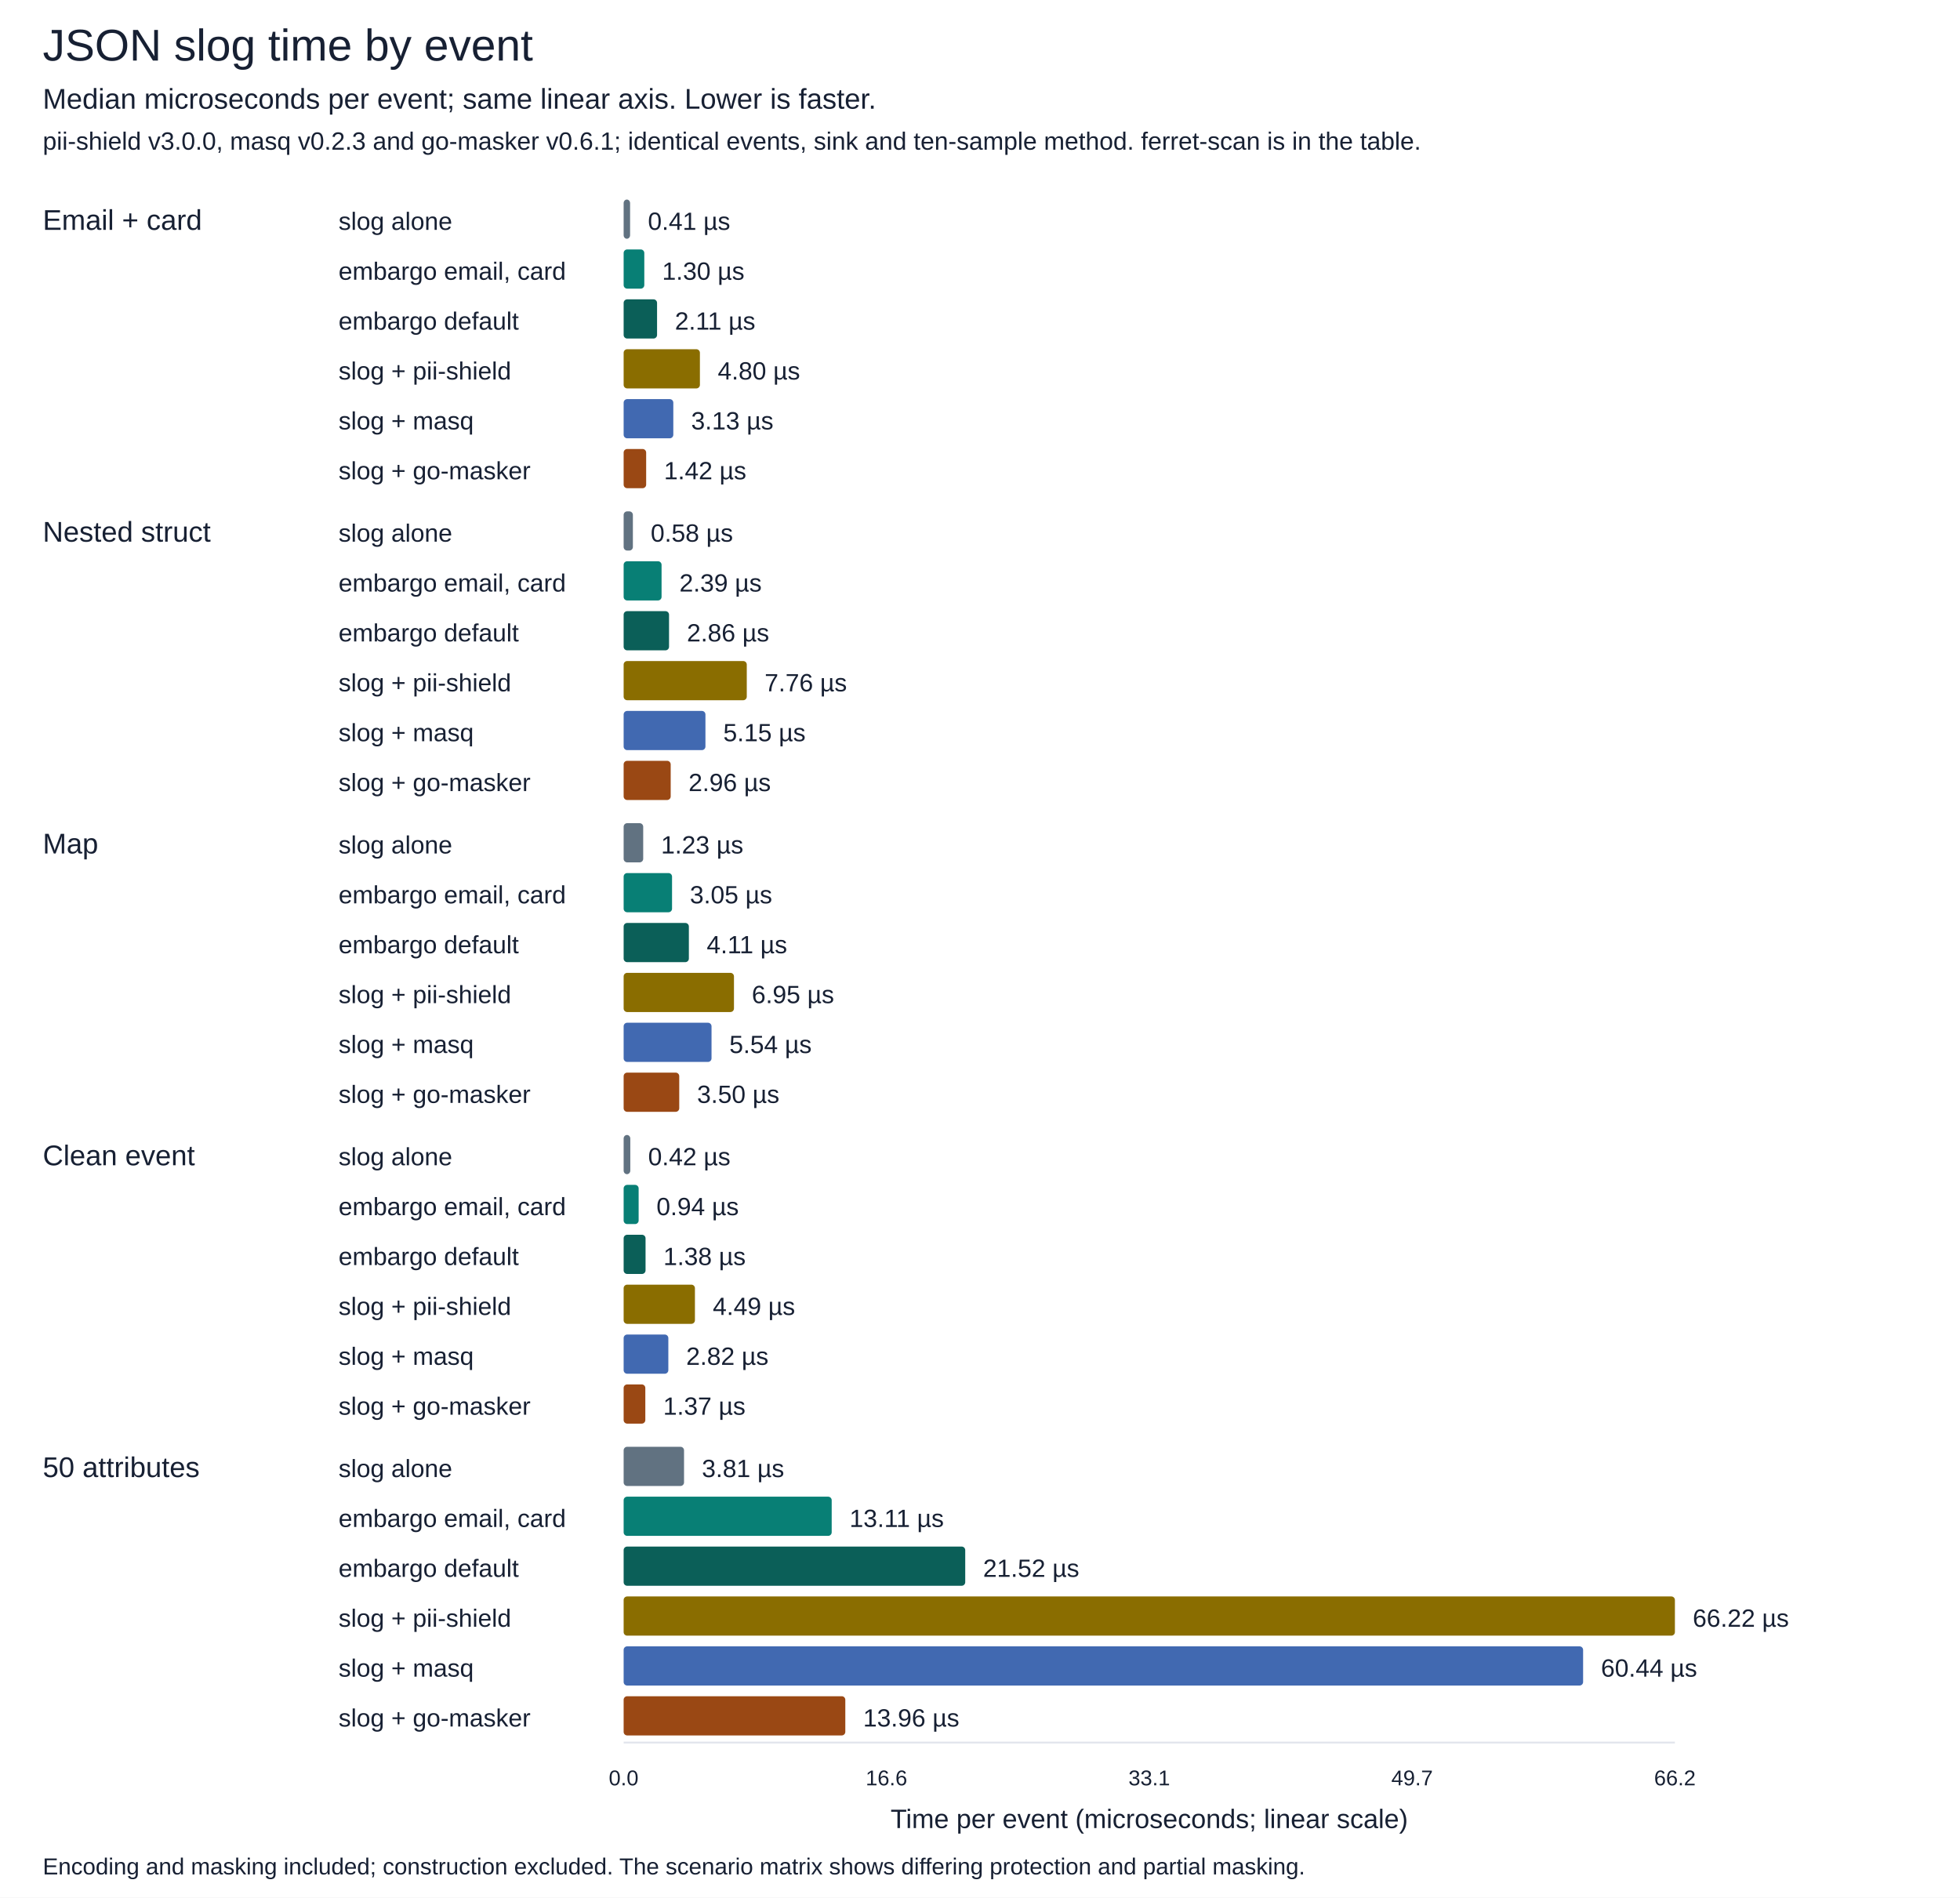
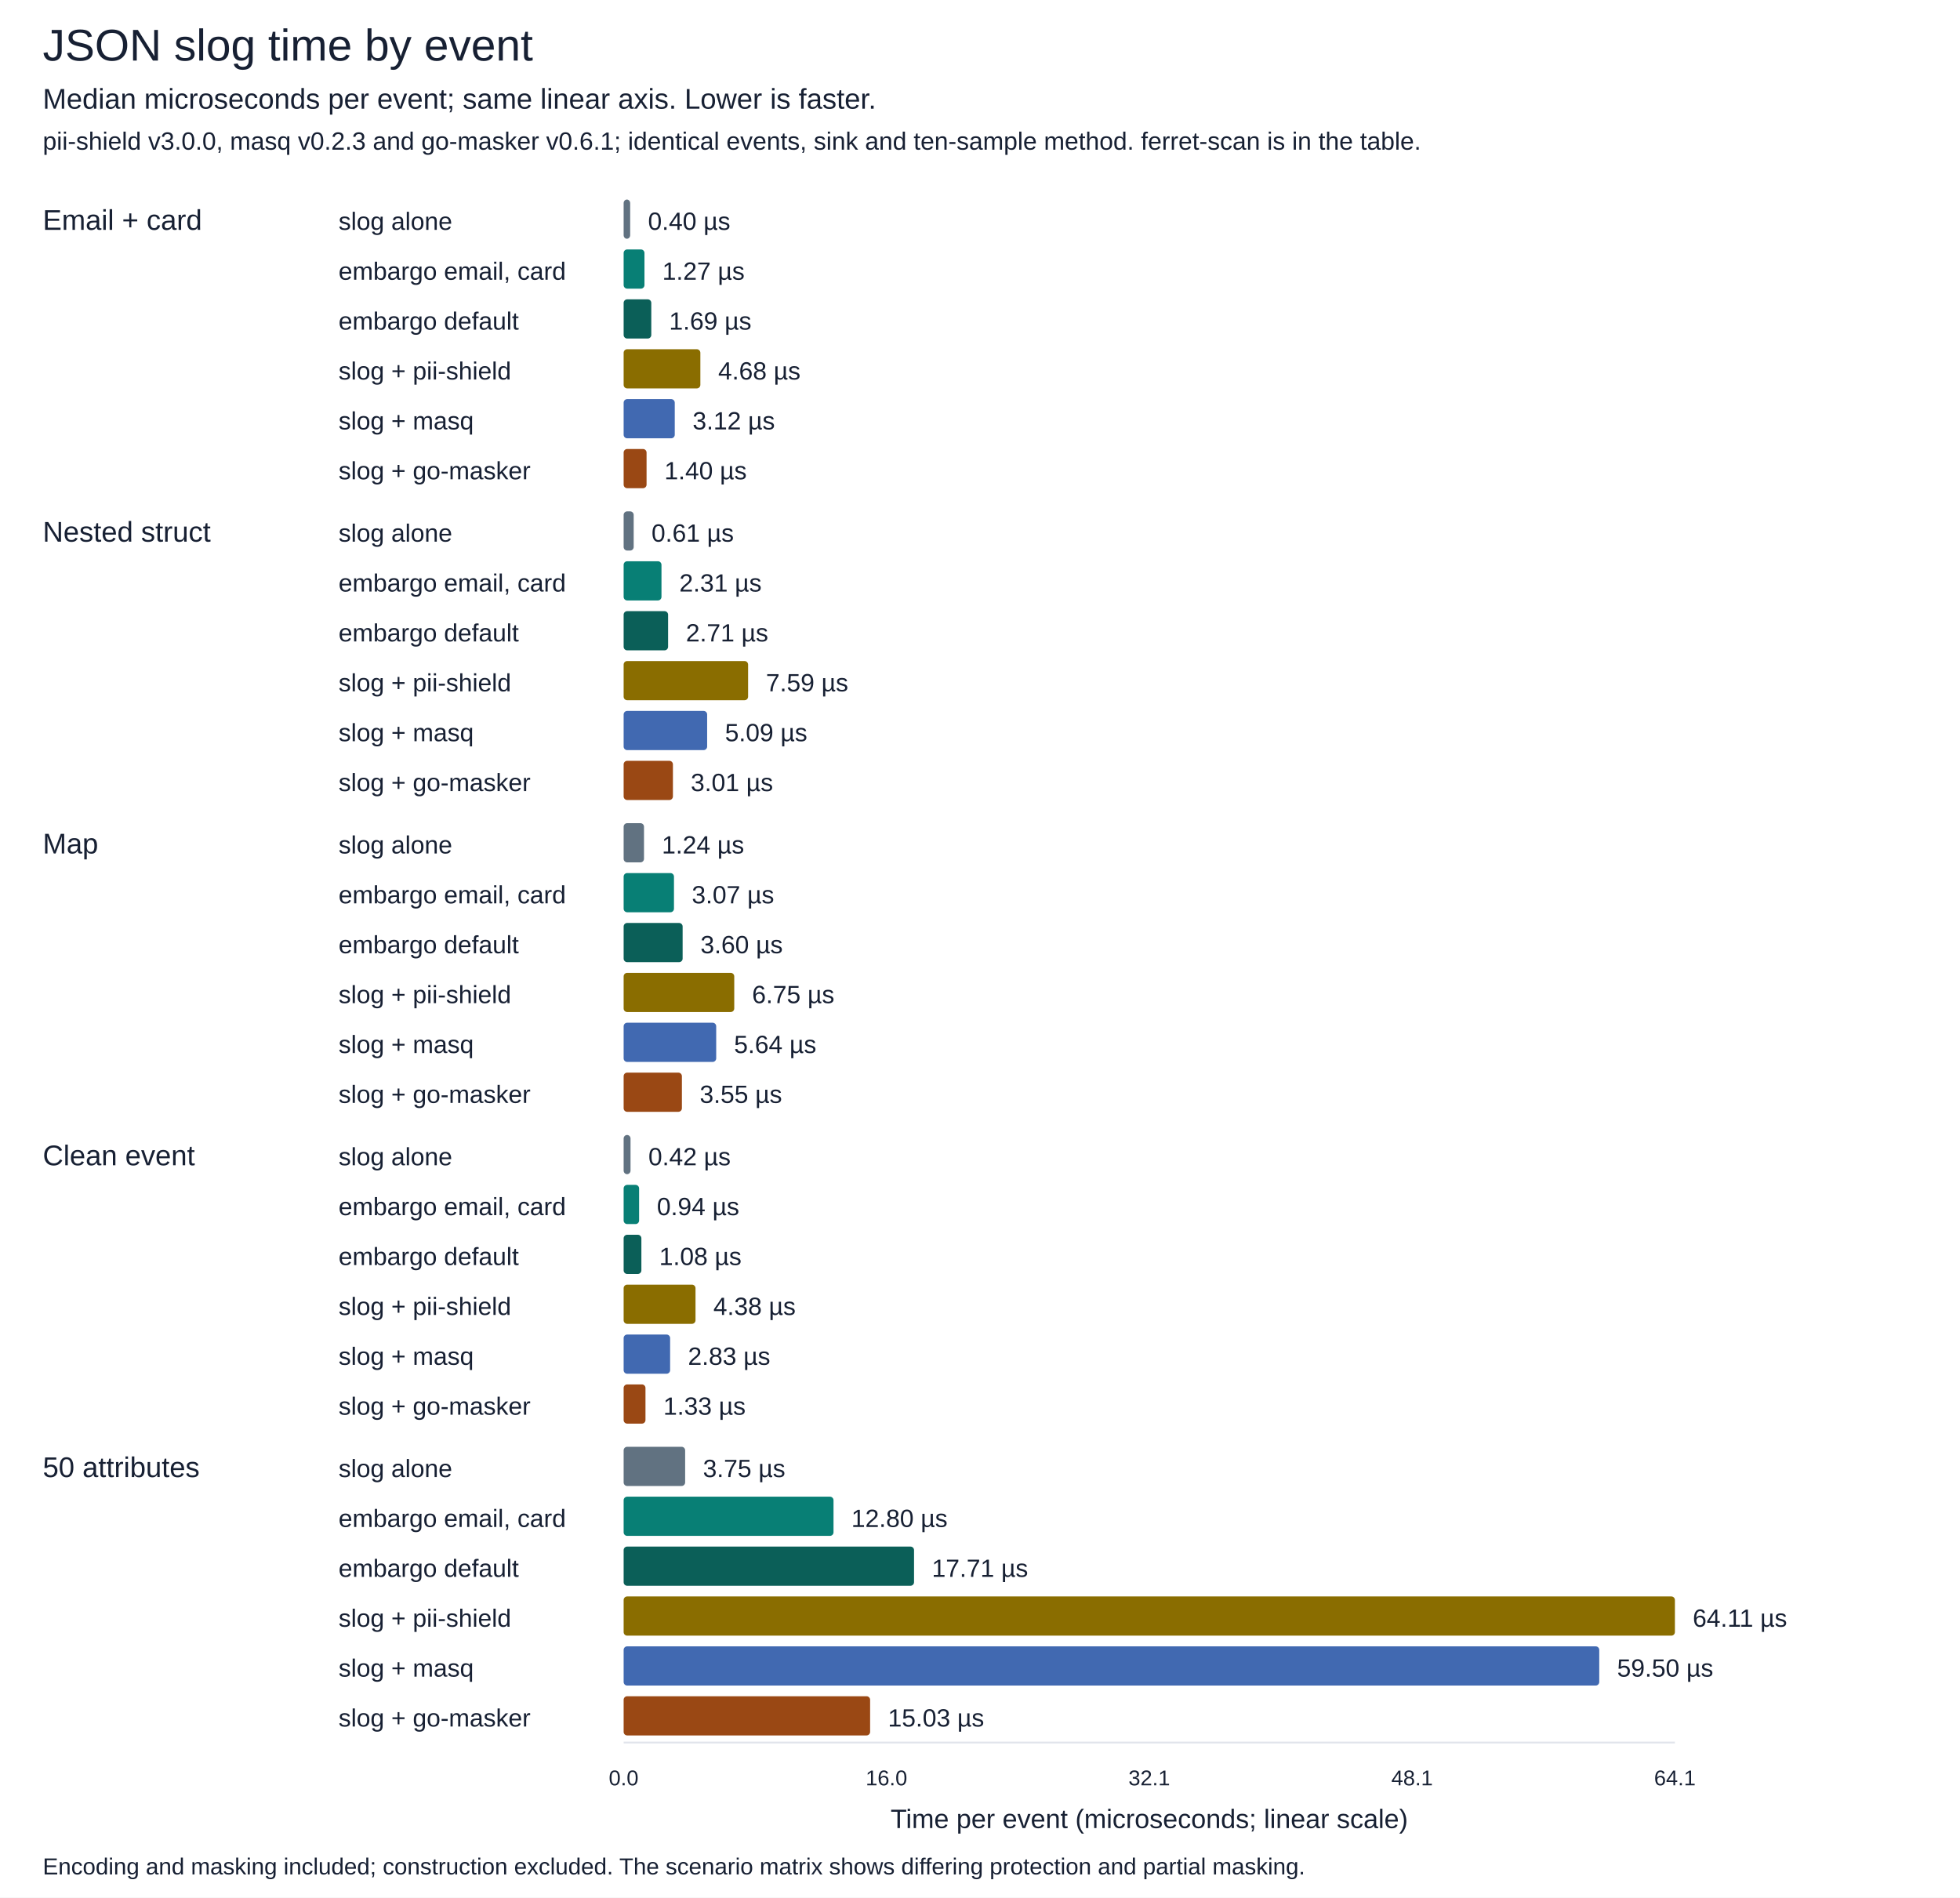
<svg xmlns="http://www.w3.org/2000/svg" width="1100" height="1065" viewBox="0 0 1100 1065" role="img">
  <rect width="100%" height="100%" fill="white" />
  <g font-family="Arial, sans-serif" font-size="15" fill="#172033">
    <text x="24" y="34" font-size="25" fill="#172033" text-anchor="start">JSON slog time by event</text>
    <text x="24" y="61" font-size="16" fill="#172033" text-anchor="start">Median microseconds per event; same linear axis. Lower is faster.</text>
    <text x="24" y="84" font-size="14" fill="#172033" text-anchor="start">pii-shield v3.0.0, masq v0.2.3 and go-masker v0.6.1; identical events, sink and ten-sample method. ferret-scan is in the table.</text>
    <text x="24" y="129" font-size="16" fill="#172033" text-anchor="start">Email + card</text>
    <text x="190" y="129" font-size="14" fill="#172033" text-anchor="start">slog alone</text>
-     <rect x="350" y="112" width="3.62" height="22" rx="2" fill="#617281" />
-     <text x="363.62" y="129" font-size="14" fill="#172033" text-anchor="start">0.41 µs</text>
+     <rect x="350" y="112" width="3.67" height="22" rx="2" fill="#617281" />
+     <text x="363.67" y="129" font-size="14" fill="#172033" text-anchor="start">0.40 µs</text>
    <text x="190" y="157" font-size="14" fill="#172033" text-anchor="start">embargo email, card</text>
-     <rect x="350" y="140" width="11.60" height="22" rx="2" fill="#087f75" />
-     <text x="371.6" y="157" font-size="14" fill="#172033" text-anchor="start">1.30 µs</text>
+     <rect x="350" y="140" width="11.69" height="22" rx="2" fill="#087f75" />
+     <text x="371.69" y="157" font-size="14" fill="#172033" text-anchor="start">1.27 µs</text>
    <text x="190" y="185" font-size="14" fill="#172033" text-anchor="start">embargo default</text>
-     <rect x="350" y="168" width="18.76" height="22" rx="2" fill="#0b5f58" />
-     <text x="378.76" y="185" font-size="14" fill="#172033" text-anchor="start">2.11 µs</text>
+     <rect x="350" y="168" width="15.52" height="22" rx="2" fill="#0b5f58" />
+     <text x="375.52" y="185" font-size="14" fill="#172033" text-anchor="start">1.69 µs</text>
    <text x="190" y="213" font-size="14" fill="#172033" text-anchor="start">slog + pii-shield</text>
-     <rect x="350" y="196" width="42.81" height="22" rx="2" fill="#8a6d00" />
-     <text x="402.81" y="213" font-size="14" fill="#172033" text-anchor="start">4.80 µs</text>
+     <rect x="350" y="196" width="43.06" height="22" rx="2" fill="#8a6d00" />
+     <text x="403.06" y="213" font-size="14" fill="#172033" text-anchor="start">4.68 µs</text>
    <text x="190" y="241" font-size="14" fill="#172033" text-anchor="start">slog + masq</text>
-     <rect x="350" y="224" width="27.88" height="22" rx="2" fill="#4169b1" />
-     <text x="387.88" y="241" font-size="14" fill="#172033" text-anchor="start">3.13 µs</text>
+     <rect x="350" y="224" width="28.69" height="22" rx="2" fill="#4169b1" />
+     <text x="388.69" y="241" font-size="14" fill="#172033" text-anchor="start">3.12 µs</text>
    <text x="190" y="269" font-size="14" fill="#172033" text-anchor="start">slog + go-masker</text>
-     <rect x="350" y="252" width="12.64" height="22" rx="2" fill="#9a4814" />
-     <text x="372.64" y="269" font-size="14" fill="#172033" text-anchor="start">1.42 µs</text>
+     <rect x="350" y="252" width="12.87" height="22" rx="2" fill="#9a4814" />
+     <text x="372.87" y="269" font-size="14" fill="#172033" text-anchor="start">1.40 µs</text>
    <text x="24" y="304" font-size="16" fill="#172033" text-anchor="start">Nested struct</text>
    <text x="190" y="304" font-size="14" fill="#172033" text-anchor="start">slog alone</text>
-     <rect x="350" y="287" width="5.19" height="22" rx="2" fill="#617281" />
-     <text x="365.19" y="304" font-size="14" fill="#172033" text-anchor="start">0.58 µs</text>
+     <rect x="350" y="287" width="5.64" height="22" rx="2" fill="#617281" />
+     <text x="365.64" y="304" font-size="14" fill="#172033" text-anchor="start">0.61 µs</text>
    <text x="190" y="332" font-size="14" fill="#172033" text-anchor="start">embargo email, card</text>
-     <rect x="350" y="315" width="21.29" height="22" rx="2" fill="#087f75" />
-     <text x="381.29" y="332" font-size="14" fill="#172033" text-anchor="start">2.39 µs</text>
+     <rect x="350" y="315" width="21.24" height="22" rx="2" fill="#087f75" />
+     <text x="381.24" y="332" font-size="14" fill="#172033" text-anchor="start">2.31 µs</text>
    <text x="190" y="360" font-size="14" fill="#172033" text-anchor="start">embargo default</text>
-     <rect x="350" y="343" width="25.48" height="22" rx="2" fill="#0b5f58" />
-     <text x="385.48" y="360" font-size="14" fill="#172033" text-anchor="start">2.86 µs</text>
+     <rect x="350" y="343" width="24.95" height="22" rx="2" fill="#0b5f58" />
+     <text x="384.95" y="360" font-size="14" fill="#172033" text-anchor="start">2.71 µs</text>
    <text x="190" y="388" font-size="14" fill="#172033" text-anchor="start">slog + pii-shield</text>
-     <rect x="350" y="371" width="69.11" height="22" rx="2" fill="#8a6d00" />
-     <text x="429.11" y="388" font-size="14" fill="#172033" text-anchor="start">7.76 µs</text>
+     <rect x="350" y="371" width="69.85" height="22" rx="2" fill="#8a6d00" />
+     <text x="429.85" y="388" font-size="14" fill="#172033" text-anchor="start">7.59 µs</text>
    <text x="190" y="416" font-size="14" fill="#172033" text-anchor="start">slog + masq</text>
-     <rect x="350" y="399" width="45.91" height="22" rx="2" fill="#4169b1" />
-     <text x="405.91" y="416" font-size="14" fill="#172033" text-anchor="start">5.15 µs</text>
+     <rect x="350" y="399" width="46.87" height="22" rx="2" fill="#4169b1" />
+     <text x="406.87" y="416" font-size="14" fill="#172033" text-anchor="start">5.09 µs</text>
    <text x="190" y="444" font-size="14" fill="#172033" text-anchor="start">slog + go-masker</text>
-     <rect x="350" y="427" width="26.41" height="22" rx="2" fill="#9a4814" />
-     <text x="386.41" y="444" font-size="14" fill="#172033" text-anchor="start">2.96 µs</text>
+     <rect x="350" y="427" width="27.66" height="22" rx="2" fill="#9a4814" />
+     <text x="387.66" y="444" font-size="14" fill="#172033" text-anchor="start">3.01 µs</text>
    <text x="24" y="479" font-size="16" fill="#172033" text-anchor="start">Map</text>
    <text x="190" y="479" font-size="14" fill="#172033" text-anchor="start">slog alone</text>
-     <rect x="350" y="462" width="10.98" height="22" rx="2" fill="#617281" />
-     <text x="370.98" y="479" font-size="14" fill="#172033" text-anchor="start">1.23 µs</text>
+     <rect x="350" y="462" width="11.43" height="22" rx="2" fill="#617281" />
+     <text x="371.43" y="479" font-size="14" fill="#172033" text-anchor="start">1.24 µs</text>
    <text x="190" y="507" font-size="14" fill="#172033" text-anchor="start">embargo email, card</text>
-     <rect x="350" y="490" width="27.17" height="22" rx="2" fill="#087f75" />
-     <text x="387.17" y="507" font-size="14" fill="#172033" text-anchor="start">3.05 µs</text>
+     <rect x="350" y="490" width="28.25" height="22" rx="2" fill="#087f75" />
+     <text x="388.25" y="507" font-size="14" fill="#172033" text-anchor="start">3.07 µs</text>
    <text x="190" y="535" font-size="14" fill="#172033" text-anchor="start">embargo default</text>
-     <rect x="350" y="518" width="36.61" height="22" rx="2" fill="#0b5f58" />
-     <text x="396.61" y="535" font-size="14" fill="#172033" text-anchor="start">4.11 µs</text>
+     <rect x="350" y="518" width="33.11" height="22" rx="2" fill="#0b5f58" />
+     <text x="393.11" y="535" font-size="14" fill="#172033" text-anchor="start">3.60 µs</text>
    <text x="190" y="563" font-size="14" fill="#172033" text-anchor="start">slog + pii-shield</text>
-     <rect x="350" y="546" width="61.92" height="22" rx="2" fill="#8a6d00" />
-     <text x="421.92" y="563" font-size="14" fill="#172033" text-anchor="start">6.95 µs</text>
+     <rect x="350" y="546" width="62.08" height="22" rx="2" fill="#8a6d00" />
+     <text x="422.08" y="563" font-size="14" fill="#172033" text-anchor="start">6.75 µs</text>
    <text x="190" y="591" font-size="14" fill="#172033" text-anchor="start">slog + masq</text>
-     <rect x="350" y="574" width="49.33" height="22" rx="2" fill="#4169b1" />
-     <text x="409.33" y="591" font-size="14" fill="#172033" text-anchor="start">5.54 µs</text>
+     <rect x="350" y="574" width="51.95" height="22" rx="2" fill="#4169b1" />
+     <text x="411.95" y="591" font-size="14" fill="#172033" text-anchor="start">5.64 µs</text>
    <text x="190" y="619" font-size="14" fill="#172033" text-anchor="start">slog + go-masker</text>
-     <rect x="350" y="602" width="31.21" height="22" rx="2" fill="#9a4814" />
-     <text x="391.21" y="619" font-size="14" fill="#172033" text-anchor="start">3.50 µs</text>
+     <rect x="350" y="602" width="32.70" height="22" rx="2" fill="#9a4814" />
+     <text x="392.7" y="619" font-size="14" fill="#172033" text-anchor="start">3.55 µs</text>
    <text x="24" y="654" font-size="16" fill="#172033" text-anchor="start">Clean event</text>
    <text x="190" y="654" font-size="14" fill="#172033" text-anchor="start">slog alone</text>
-     <rect x="350" y="637" width="3.74" height="22" rx="2" fill="#617281" />
-     <text x="363.74" y="654" font-size="14" fill="#172033" text-anchor="start">0.42 µs</text>
+     <rect x="350" y="637" width="3.87" height="22" rx="2" fill="#617281" />
+     <text x="363.87" y="654" font-size="14" fill="#172033" text-anchor="start">0.42 µs</text>
    <text x="190" y="682" font-size="14" fill="#172033" text-anchor="start">embargo email, card</text>
-     <rect x="350" y="665" width="8.42" height="22" rx="2" fill="#087f75" />
-     <text x="368.42" y="682" font-size="14" fill="#172033" text-anchor="start">0.94 µs</text>
+     <rect x="350" y="665" width="8.68" height="22" rx="2" fill="#087f75" />
+     <text x="368.68" y="682" font-size="14" fill="#172033" text-anchor="start">0.94 µs</text>
    <text x="190" y="710" font-size="14" fill="#172033" text-anchor="start">embargo default</text>
-     <rect x="350" y="693" width="12.30" height="22" rx="2" fill="#0b5f58" />
-     <text x="372.3" y="710" font-size="14" fill="#172033" text-anchor="start">1.38 µs</text>
+     <rect x="350" y="693" width="9.96" height="22" rx="2" fill="#0b5f58" />
+     <text x="369.96" y="710" font-size="14" fill="#172033" text-anchor="start">1.08 µs</text>
    <text x="190" y="738" font-size="14" fill="#172033" text-anchor="start">slog + pii-shield</text>
-     <rect x="350" y="721" width="40.01" height="22" rx="2" fill="#8a6d00" />
-     <text x="400.01" y="738" font-size="14" fill="#172033" text-anchor="start">4.49 µs</text>
+     <rect x="350" y="721" width="40.34" height="22" rx="2" fill="#8a6d00" />
+     <text x="400.34" y="738" font-size="14" fill="#172033" text-anchor="start">4.38 µs</text>
    <text x="190" y="766" font-size="14" fill="#172033" text-anchor="start">slog + masq</text>
-     <rect x="350" y="749" width="25.09" height="22" rx="2" fill="#4169b1" />
-     <text x="385.09" y="766" font-size="14" fill="#172033" text-anchor="start">2.82 µs</text>
+     <rect x="350" y="749" width="26.09" height="22" rx="2" fill="#4169b1" />
+     <text x="386.09" y="766" font-size="14" fill="#172033" text-anchor="start">2.83 µs</text>
    <text x="190" y="794" font-size="14" fill="#172033" text-anchor="start">slog + go-masker</text>
-     <rect x="350" y="777" width="12.17" height="22" rx="2" fill="#9a4814" />
-     <text x="372.17" y="794" font-size="14" fill="#172033" text-anchor="start">1.37 µs</text>
+     <rect x="350" y="777" width="12.26" height="22" rx="2" fill="#9a4814" />
+     <text x="372.26" y="794" font-size="14" fill="#172033" text-anchor="start">1.33 µs</text>
    <text x="24" y="829" font-size="16" fill="#172033" text-anchor="start">50 attributes</text>
    <text x="190" y="829" font-size="14" fill="#172033" text-anchor="start">slog alone</text>
-     <rect x="350" y="812" width="33.90" height="22" rx="2" fill="#617281" />
-     <text x="393.9" y="829" font-size="14" fill="#172033" text-anchor="start">3.81 µs</text>
+     <rect x="350" y="812" width="34.52" height="22" rx="2" fill="#617281" />
+     <text x="394.52" y="829" font-size="14" fill="#172033" text-anchor="start">3.75 µs</text>
    <text x="190" y="857" font-size="14" fill="#172033" text-anchor="start">embargo email, card</text>
-     <rect x="350" y="840" width="116.77" height="22" rx="2" fill="#087f75" />
-     <text x="476.77" y="857" font-size="14" fill="#172033" text-anchor="start">13.11 µs</text>
+     <rect x="350" y="840" width="117.79" height="22" rx="2" fill="#087f75" />
+     <text x="477.79" y="857" font-size="14" fill="#172033" text-anchor="start">12.80 µs</text>
    <text x="190" y="885" font-size="14" fill="#172033" text-anchor="start">embargo default</text>
-     <rect x="350" y="868" width="191.71" height="22" rx="2" fill="#0b5f58" />
-     <text x="551.71" y="885" font-size="14" fill="#172033" text-anchor="start">21.52 µs</text>
+     <rect x="350" y="868" width="162.98" height="22" rx="2" fill="#0b5f58" />
+     <text x="522.98" y="885" font-size="14" fill="#172033" text-anchor="start">17.71 µs</text>
    <text x="190" y="913" font-size="14" fill="#172033" text-anchor="start">slog + pii-shield</text>
    <rect x="350" y="896" width="590.00" height="22" rx="2" fill="#8a6d00" />
-     <text x="950.0" y="913" font-size="14" fill="#172033" text-anchor="start">66.22 µs</text>
+     <text x="950.0" y="913" font-size="14" fill="#172033" text-anchor="start">64.11 µs</text>
    <text x="190" y="941" font-size="14" fill="#172033" text-anchor="start">slog + masq</text>
-     <rect x="350" y="924" width="538.48" height="22" rx="2" fill="#4169b1" />
-     <text x="898.48" y="941" font-size="14" fill="#172033" text-anchor="start">60.44 µs</text>
+     <rect x="350" y="924" width="547.54" height="22" rx="2" fill="#4169b1" />
+     <text x="907.54" y="941" font-size="14" fill="#172033" text-anchor="start">59.50 µs</text>
    <text x="190" y="969" font-size="14" fill="#172033" text-anchor="start">slog + go-masker</text>
-     <rect x="350" y="952" width="124.41" height="22" rx="2" fill="#9a4814" />
-     <text x="484.41" y="969" font-size="14" fill="#172033" text-anchor="start">13.96 µs</text>
+     <rect x="350" y="952" width="138.33" height="22" rx="2" fill="#9a4814" />
+     <text x="498.33" y="969" font-size="14" fill="#172033" text-anchor="start">15.03 µs</text>
    <path d="M350,978 L940,978" stroke="#e1e5ec" />
    <text x="350.0" y="1002" font-size="12" fill="#172033" text-anchor="middle">0.0</text>
-     <text x="497.5" y="1002" font-size="12" fill="#172033" text-anchor="middle">16.6</text>
-     <text x="645.0" y="1002" font-size="12" fill="#172033" text-anchor="middle">33.1</text>
-     <text x="792.5" y="1002" font-size="12" fill="#172033" text-anchor="middle">49.7</text>
-     <text x="940.0" y="1002" font-size="12" fill="#172033" text-anchor="middle">66.2</text>
+     <text x="497.5" y="1002" font-size="12" fill="#172033" text-anchor="middle">16.0</text>
+     <text x="645.0" y="1002" font-size="12" fill="#172033" text-anchor="middle">32.1</text>
+     <text x="792.5" y="1002" font-size="12" fill="#172033" text-anchor="middle">48.1</text>
+     <text x="940.0" y="1002" font-size="12" fill="#172033" text-anchor="middle">64.1</text>
    <text x="645" y="1026" font-size="15" fill="#172033" text-anchor="middle">Time per event (microseconds; linear scale)</text>
    <text x="24" y="1052" font-size="13" fill="#172033" text-anchor="start">Encoding and masking included; construction excluded. The scenario matrix shows differing protection and partial masking.</text>
  </g>
</svg>
